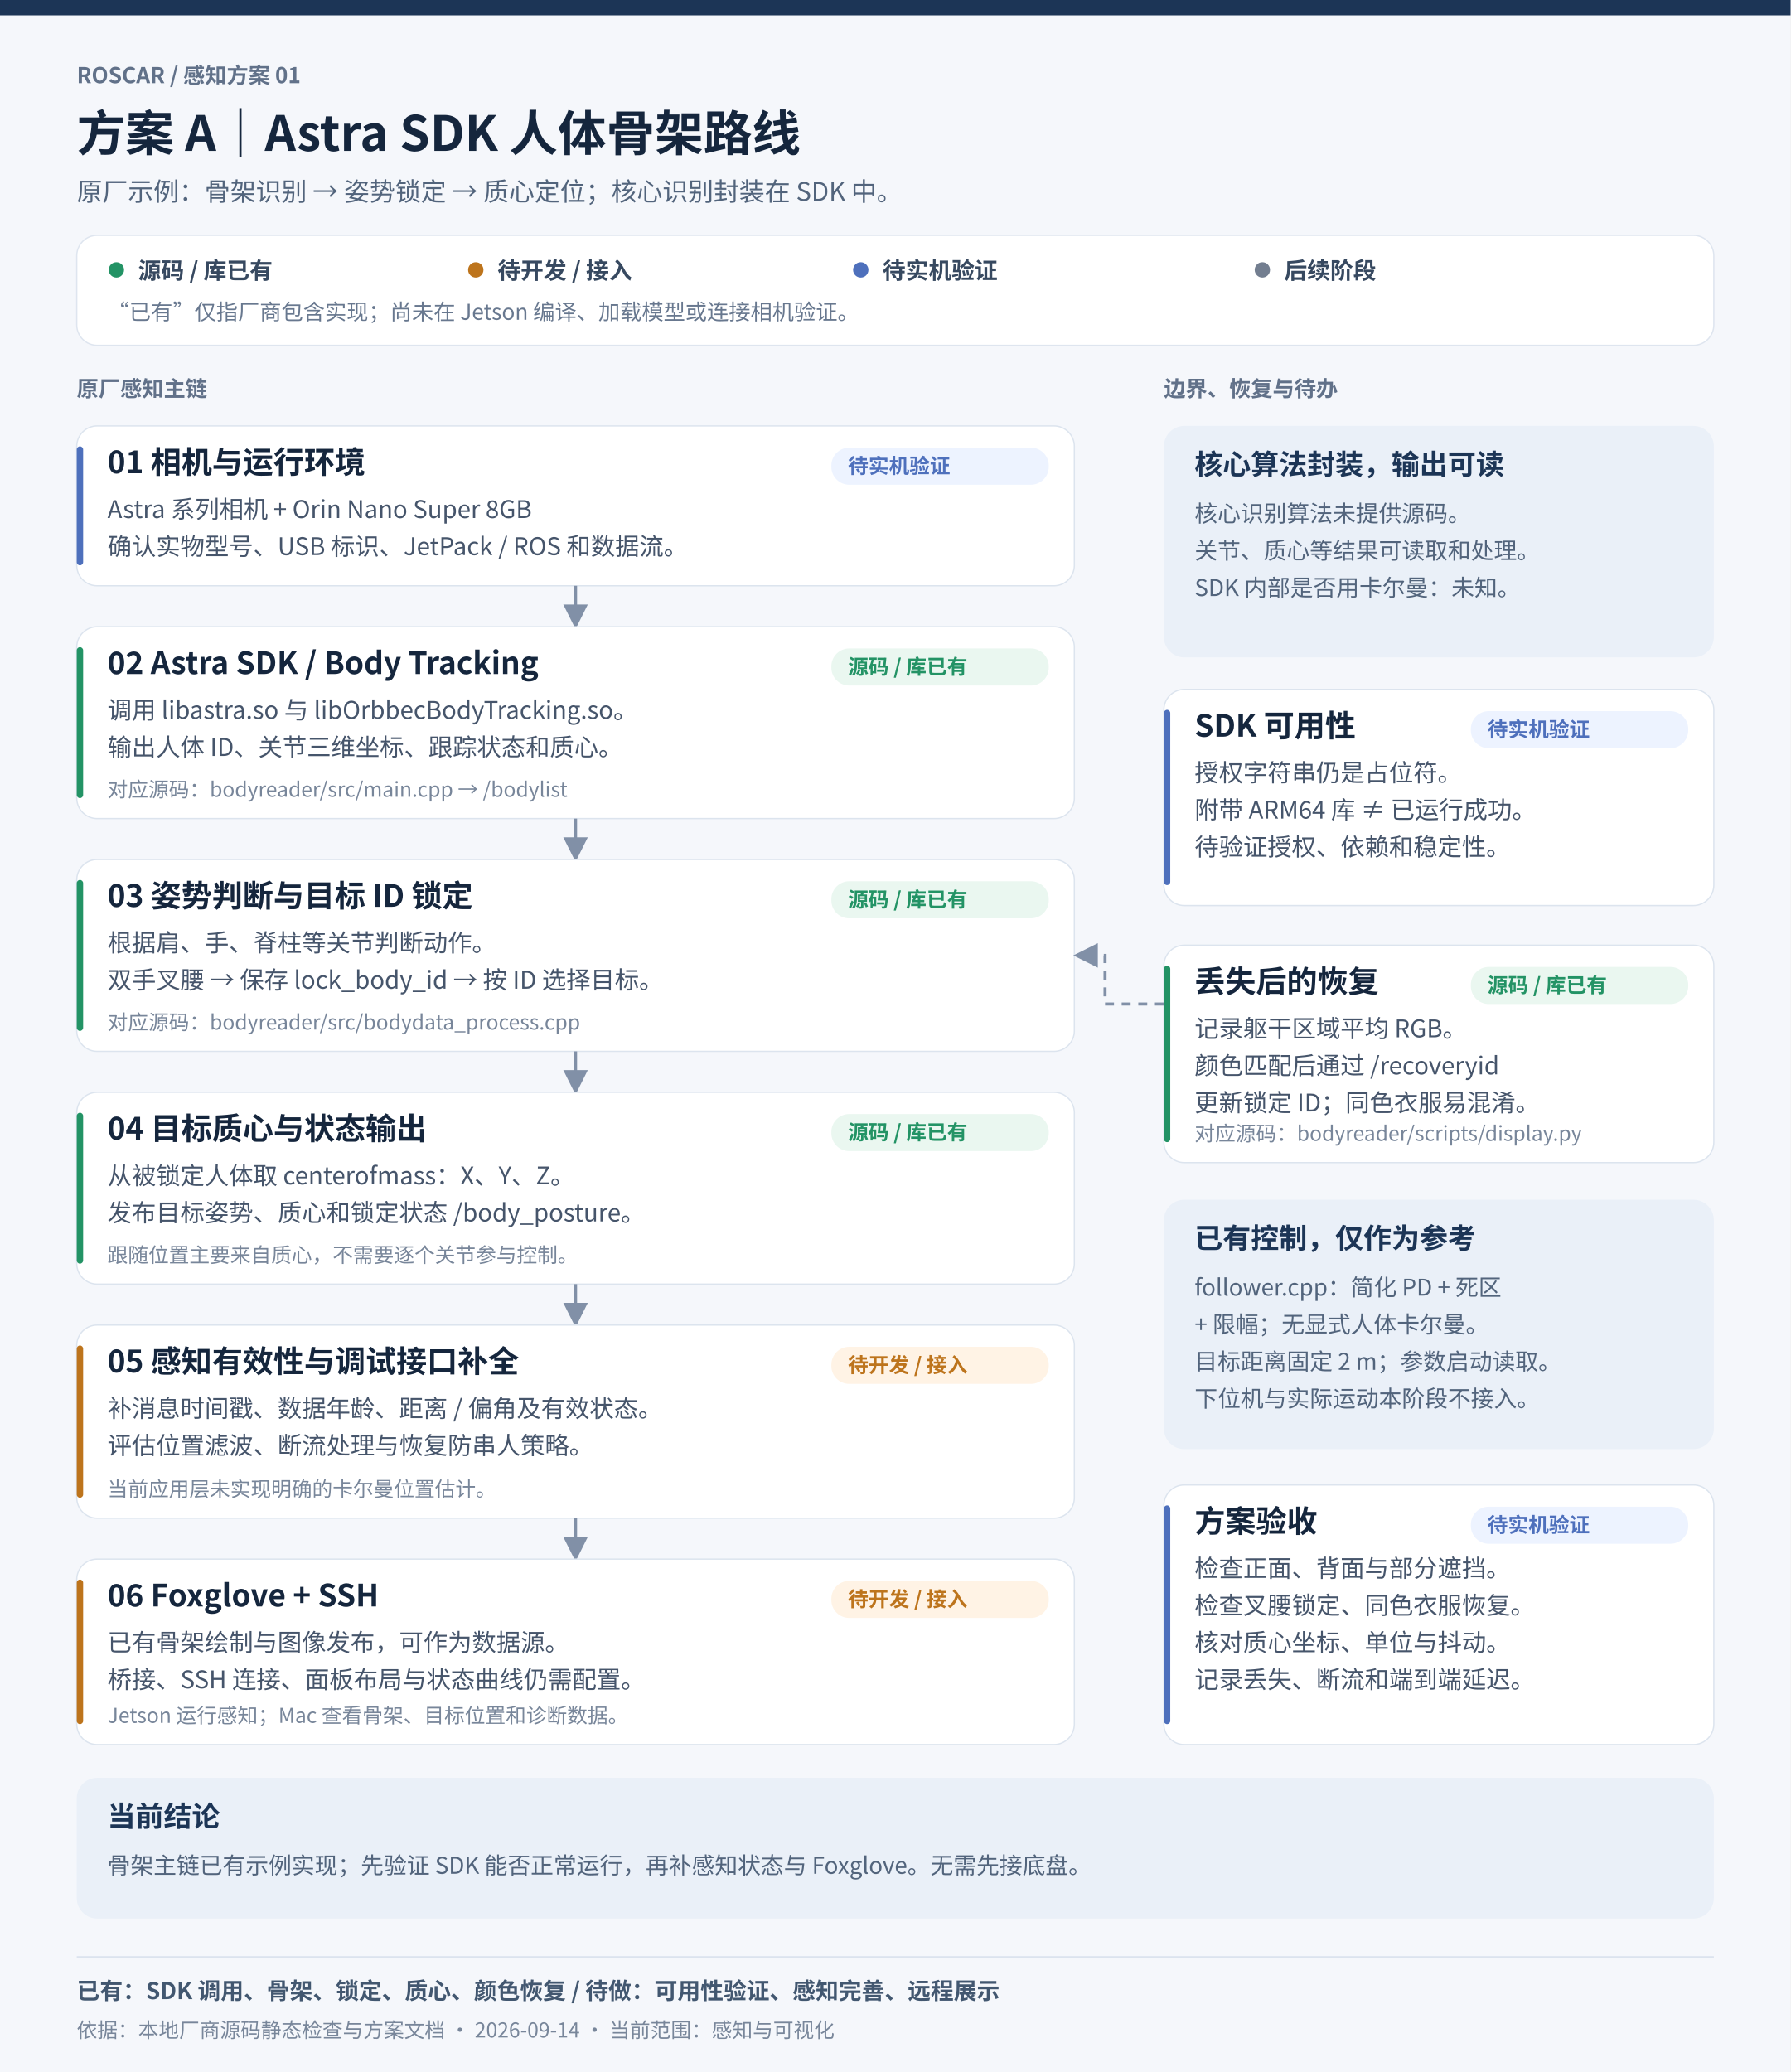
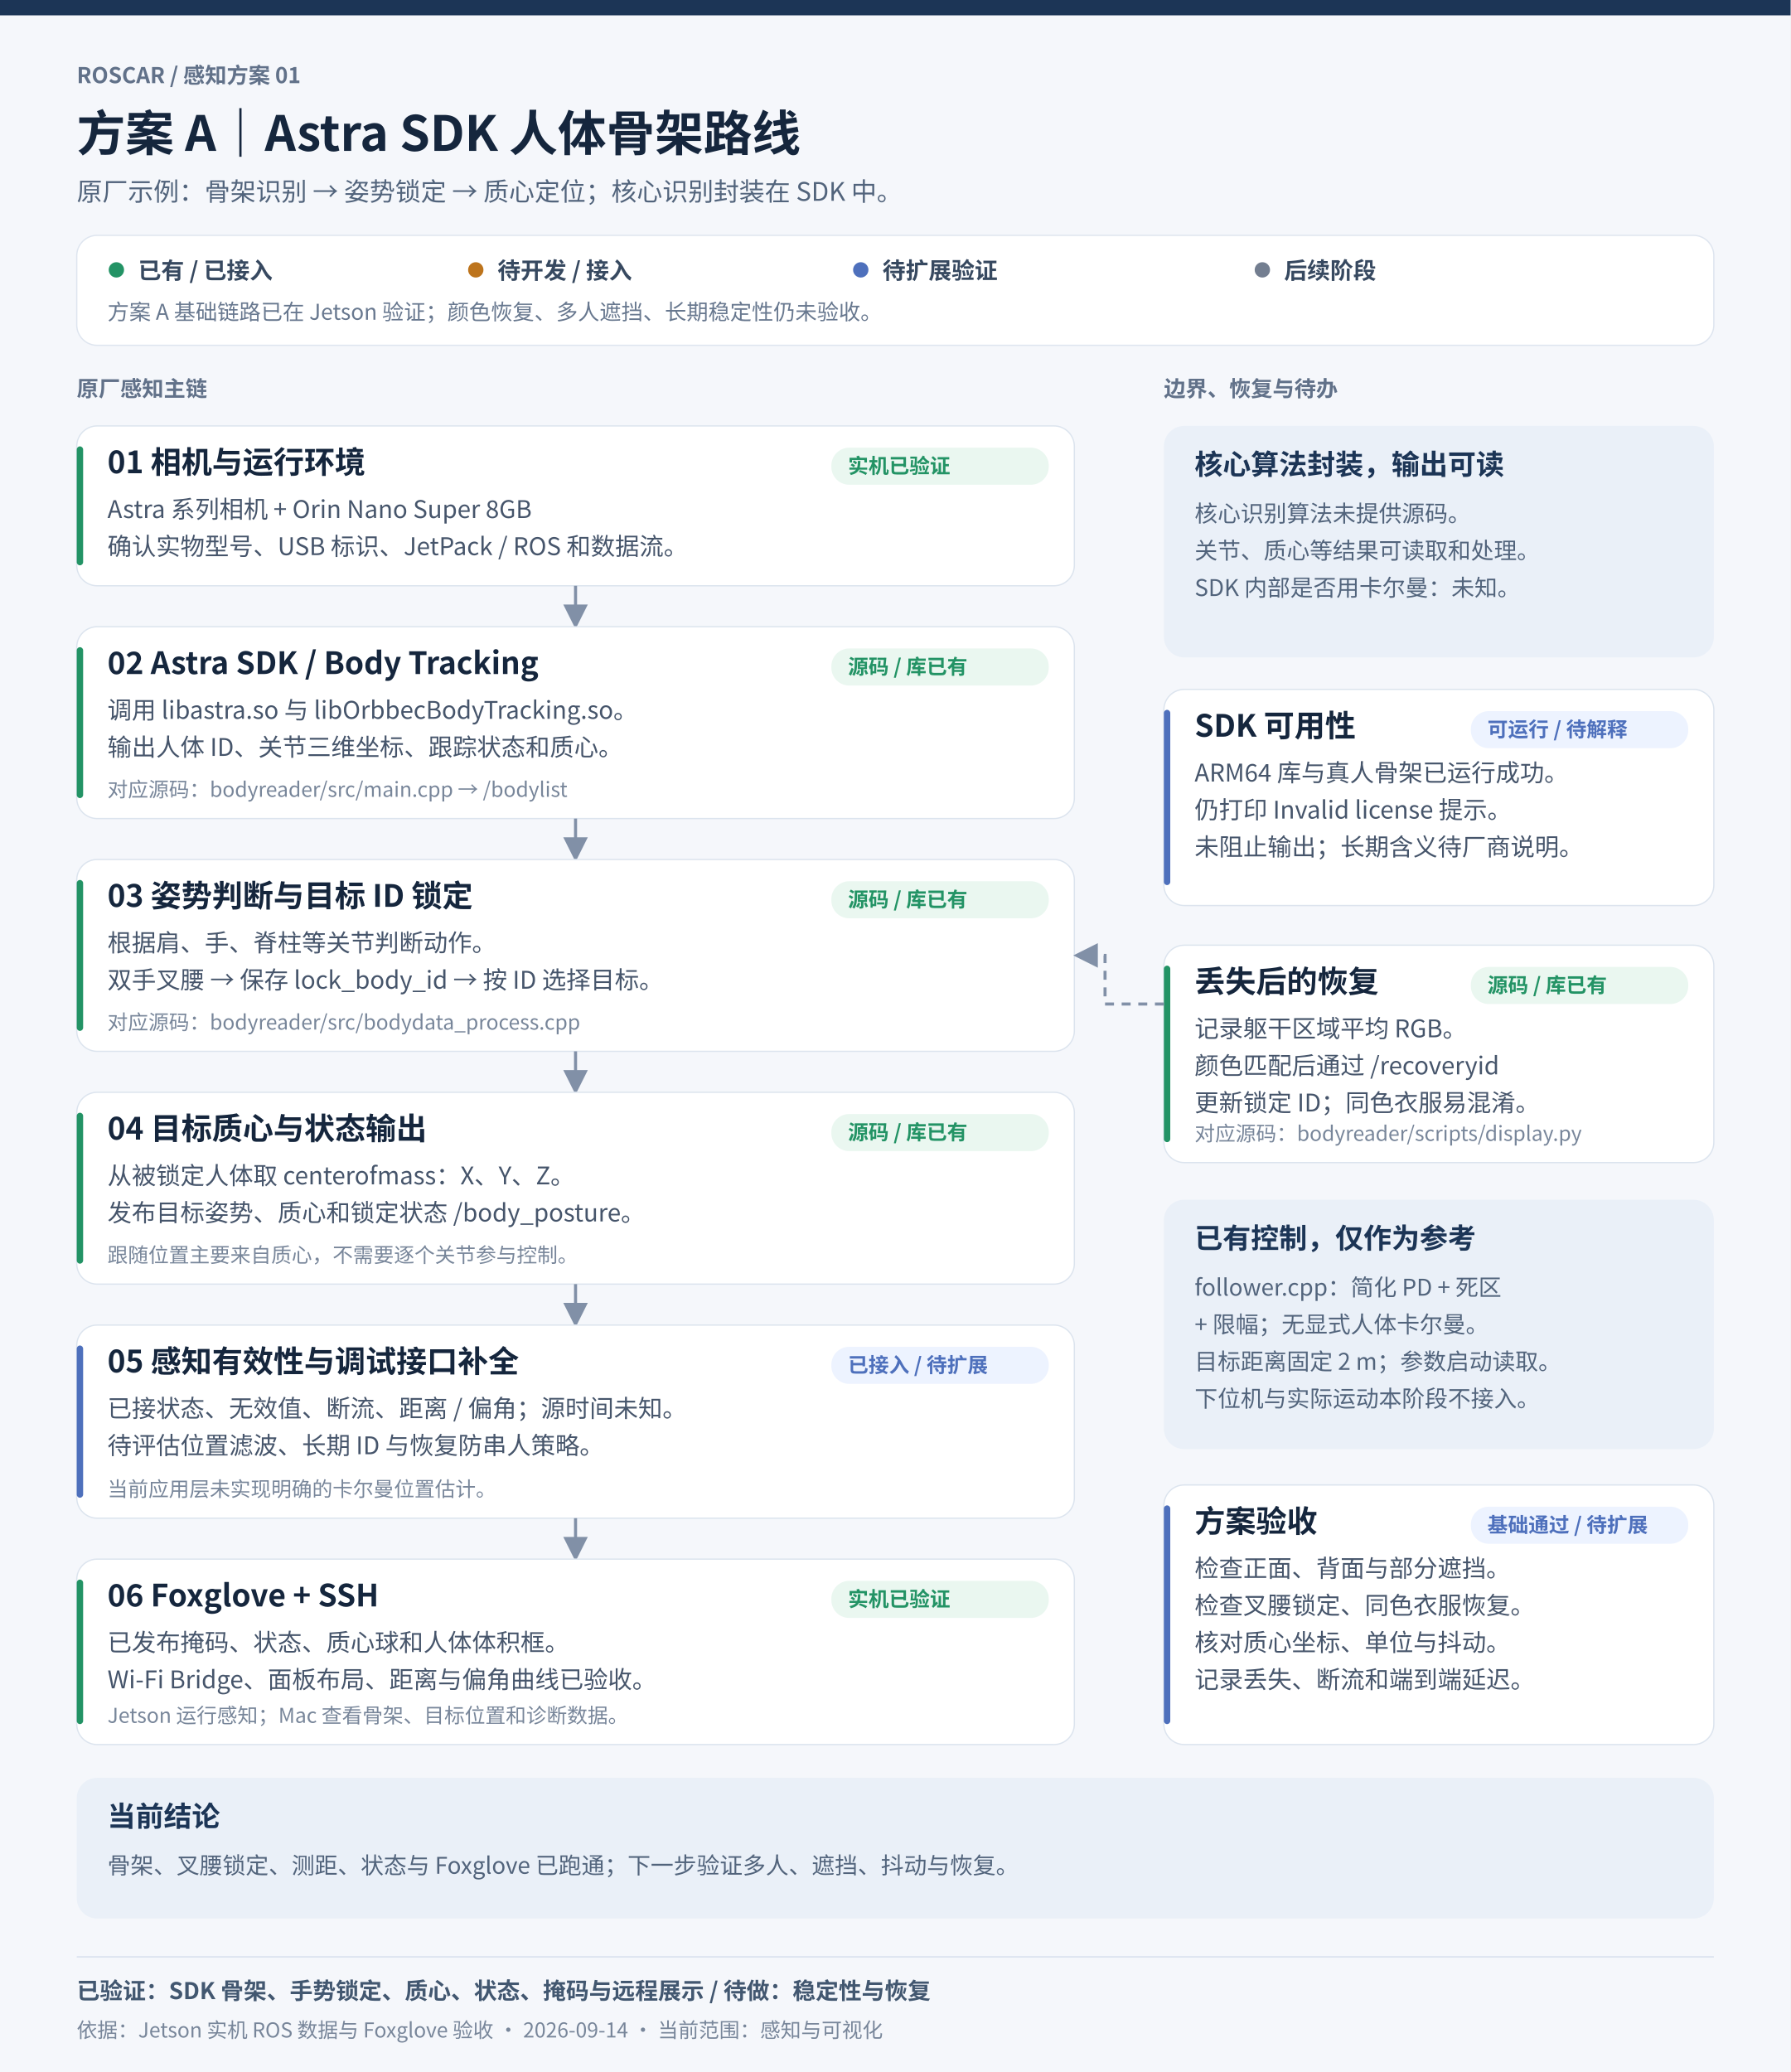
<svg xmlns="http://www.w3.org/2000/svg" width="1400" height="1620" viewBox="0 0 1400 1620" role="img" aria-labelledby="title desc">
  <defs>
    <marker id="arrow" viewBox="0 0 10 10" refX="8" refY="5" markerWidth="8" markerHeight="8" orient="auto-start-reverse">
      <path d="M0 0 L10 5 L0 10 Z" fill="#8190A7" />
    </marker>
    <style>text{font-family:"PingFang SC","Microsoft YaHei","Noto Sans CJK SC",sans-serif}.body{fill:#46556B;font-size:19px}.small{fill:#68788F;font-size:16px}.nodeTitle{fill:#15263D;font-size:24px;font-weight:600}.section{fill:#617189;font-size:17px;font-weight:600;letter-spacing:1px}.edge{fill:none;stroke:#8190A7;stroke-width:2.4;marker-end:url(#arrow)}</style>
  </defs>
  <rect width="1400" height="1620" fill="#F5F7FB" />
  <rect x="0" y="0" width="1400" height="12" fill="#1C3556" />
  <text x="60" y="65" font-size="17" fill="#617189" font-weight="600">ROSCAR  /  感知方案 01</text>
  <text x="60" y="118" font-size="38" fill="#15263D" font-weight="650">方案 A｜Astra SDK 人体骨架路线</text>
  <text x="60" y="157" font-size="20" fill="#52647C" font-weight="400">原厂示例：骨架识别 → 姿势锁定 → 质心定位；核心识别封装在 SDK 中。</text>
  <rect x="60" y="184" width="1280" height="86" rx="16" fill="white" stroke="#DEE5EF" />
  <circle cx="91" cy="211" r="6" fill="#239365" />
-   <text x="108" y="218" font-size="18" fill="#374960" font-weight="550">源码 / 库已有</text>
+   <text x="108" y="218" font-size="18" fill="#374960" font-weight="550">已有 / 已接入</text>
  <circle cx="372" cy="211" r="6" fill="#BD741C" />
  <text x="389" y="218" font-size="18" fill="#374960" font-weight="550">待开发 / 接入</text>
  <circle cx="673" cy="211" r="6" fill="#4E70BC" />
-   <text x="690" y="218" font-size="18" fill="#374960" font-weight="550">待实机验证</text>
+   <text x="690" y="218" font-size="18" fill="#374960" font-weight="550">待扩展验证</text>
  <circle cx="987" cy="211" r="6" fill="#737E90" />
  <text x="1004" y="218" font-size="18" fill="#374960" font-weight="550">后续阶段</text>
-   <text x="84" y="250" font-size="17" fill="#68788F" font-weight="400">“已有”仅指厂商包含实现；尚未在 Jetson 编译、加载模型或连接相机验证。</text>
+   <text x="84" y="250" font-size="17" fill="#68788F" font-weight="400">方案 A 基础链路已在 Jetson 验证；颜色恢复、多人遮挡、长期稳定性仍未验收。</text>
  <text x="60" y="310" font-size="17" fill="#617189" font-weight="600">原厂感知主链</text>
  <text x="910" y="310" font-size="17" fill="#617189" font-weight="600">边界、恢复与待办</text>
  <rect x="60" y="333" width="780" height="125" rx="16" fill="white" stroke="#DCE4EE" />
-   <rect x="60" y="349" width="5" height="93" rx="2.5" fill="#4E70BC" />
+   <rect x="60" y="349" width="5" height="93" rx="2.5" fill="#239365" />
  <text x="84" y="370" font-size="24" fill="#15263D" font-weight="600">01  相机与运行环境</text>
-   <rect x="650" y="350" width="170" height="29" rx="14" fill="#EDF3FF" />
-   <text x="663" y="370" font-size="16" fill="#4E70BC" font-weight="550">待实机验证</text>
+   <rect x="650" y="350" width="170" height="29" rx="14" fill="#EAF7F0" />
+   <text x="663" y="370" font-size="16" fill="#239365" font-weight="550">实机已验证</text>
  <text x="84" y="405" font-size="19" fill="#46556B" font-weight="400">Astra 系列相机 + Orin Nano Super 8GB</text>
  <text x="84" y="434" font-size="19" fill="#46556B" font-weight="400">确认实物型号、USB 标识、JetPack / ROS 和数据流。</text>
  <path d="M450 458 V488" class="edge" />
  <rect x="60" y="490" width="780" height="150" rx="16" fill="white" stroke="#DCE4EE" />
  <rect x="60" y="506" width="5" height="118" rx="2.5" fill="#239365" />
  <text x="84" y="527" font-size="24" fill="#15263D" font-weight="600">02  Astra SDK / Body Tracking</text>
  <rect x="650" y="507" width="170" height="29" rx="14" fill="#EAF7F0" />
  <text x="663" y="527" font-size="16" fill="#239365" font-weight="550">源码 / 库已有</text>
  <text x="84" y="562" font-size="19" fill="#46556B" font-weight="400">调用 libastra.so 与 libOrbbecBodyTracking.so。</text>
  <text x="84" y="591" font-size="19" fill="#46556B" font-weight="400">输出人体 ID、关节三维坐标、跟踪状态和质心。</text>
  <text x="84" y="623" font-size="16" fill="#78869A" font-weight="400">对应源码：bodyreader/src/main.cpp → /bodylist</text>
  <rect x="910" y="333" width="430" height="181" rx="16" fill="#EAF0F8" />
  <text x="934" y="371" font-size="22" fill="#1C3556" font-weight="600">核心算法封装，输出可读</text>
  <text x="934" y="408" font-size="18" fill="#52647C" font-weight="400">核心识别算法未提供源码。</text>
  <text x="934" y="437" font-size="18" fill="#52647C" font-weight="400">关节、质心等结果可读取和处理。</text>
  <text x="934" y="466" font-size="18" fill="#52647C" font-weight="400">SDK 内部是否用卡尔曼：未知。</text>
  <rect x="910" y="539" width="430" height="169" rx="16" fill="white" stroke="#DCE4EE" />
  <rect x="910" y="555" width="5" height="137" rx="2.5" fill="#4E70BC" />
  <text x="934" y="576" font-size="24" fill="#15263D" font-weight="600">SDK 可用性</text>
  <rect x="1150" y="556" width="170" height="29" rx="14" fill="#EDF3FF" />
-   <text x="1163" y="576" font-size="16" fill="#4E70BC" font-weight="550">待实机验证</text>
-   <text x="934" y="611" font-size="19" fill="#46556B" font-weight="400">授权字符串仍是占位符。</text>
-   <text x="934" y="640" font-size="19" fill="#46556B" font-weight="400">附带 ARM64 库 ≠ 已运行成功。</text>
-   <text x="934" y="669" font-size="19" fill="#46556B" font-weight="400">待验证授权、依赖和稳定性。</text>
+   <text x="1163" y="576" font-size="16" fill="#4E70BC" font-weight="550">可运行 / 待解释</text>
+   <text x="934" y="611" font-size="19" fill="#46556B" font-weight="400">ARM64 库与真人骨架已运行成功。</text>
+   <text x="934" y="640" font-size="19" fill="#46556B" font-weight="400">仍打印 Invalid license 提示。</text>
+   <text x="934" y="669" font-size="19" fill="#46556B" font-weight="400">未阻止输出；长期含义待厂商说明。</text>
  <path d="M450 640 V670" class="edge" />
  <rect x="60" y="672" width="780" height="150" rx="16" fill="white" stroke="#DCE4EE" />
  <rect x="60" y="688" width="5" height="118" rx="2.5" fill="#239365" />
  <text x="84" y="709" font-size="24" fill="#15263D" font-weight="600">03  姿势判断与目标 ID 锁定</text>
  <rect x="650" y="689" width="170" height="29" rx="14" fill="#EAF7F0" />
  <text x="663" y="709" font-size="16" fill="#239365" font-weight="550">源码 / 库已有</text>
  <text x="84" y="744" font-size="19" fill="#46556B" font-weight="400">根据肩、手、脊柱等关节判断动作。</text>
  <text x="84" y="773" font-size="19" fill="#46556B" font-weight="400">双手叉腰 → 保存 lock_body_id → 按 ID 选择目标。</text>
  <text x="84" y="805" font-size="16" fill="#78869A" font-weight="400">对应源码：bodyreader/src/bodydata_process.cpp</text>
  <rect x="910" y="739" width="430" height="170" rx="16" fill="white" stroke="#DCE4EE" />
  <rect x="910" y="755" width="5" height="138" rx="2.5" fill="#239365" />
  <text x="934" y="776" font-size="24" fill="#15263D" font-weight="600">丢失后的恢复</text>
  <rect x="1150" y="756" width="170" height="29" rx="14" fill="#EAF7F0" />
  <text x="1163" y="776" font-size="16" fill="#239365" font-weight="550">源码 / 库已有</text>
  <text x="934" y="811" font-size="19" fill="#46556B" font-weight="400">记录躯干区域平均 RGB。</text>
  <text x="934" y="840" font-size="19" fill="#46556B" font-weight="400">颜色匹配后通过 /recoveryid</text>
  <text x="934" y="869" font-size="19" fill="#46556B" font-weight="400">更新锁定 ID；同色衣服易混淆。</text>
  <text x="934" y="892" font-size="16" fill="#78869A" font-weight="400">对应源码：bodyreader/scripts/display.py</text>
  <path d="M910 785 H864 V747 H843" class="edge" stroke-dasharray="7 6" />
  <path d="M450 822 V852" class="edge" />
  <rect x="60" y="854" width="780" height="150" rx="16" fill="white" stroke="#DCE4EE" />
  <rect x="60" y="870" width="5" height="118" rx="2.5" fill="#239365" />
  <text x="84" y="891" font-size="24" fill="#15263D" font-weight="600">04  目标质心与状态输出</text>
  <rect x="650" y="871" width="170" height="29" rx="14" fill="#EAF7F0" />
  <text x="663" y="891" font-size="16" fill="#239365" font-weight="550">源码 / 库已有</text>
  <text x="84" y="926" font-size="19" fill="#46556B" font-weight="400">从被锁定人体取 centerofmass：X、Y、Z。</text>
  <text x="84" y="955" font-size="19" fill="#46556B" font-weight="400">发布目标姿势、质心和锁定状态 /body_posture。</text>
  <text x="84" y="987" font-size="16" fill="#78869A" font-weight="400">跟随位置主要来自质心，不需要逐个关节参与控制。</text>
  <rect x="910" y="938" width="430" height="195" rx="16" fill="#EAF0F8" />
  <text x="934" y="976" font-size="22" fill="#1C3556" font-weight="600">已有控制，仅作为参考</text>
  <text x="934" y="1013" font-size="18" fill="#52647C" font-weight="400">follower.cpp：简化 PD + 死区</text>
  <text x="934" y="1042" font-size="18" fill="#52647C" font-weight="400">+ 限幅；无显式人体卡尔曼。</text>
  <text x="934" y="1071" font-size="18" fill="#52647C" font-weight="400">目标距离固定 2 m；参数启动读取。</text>
  <text x="934" y="1100" font-size="18" fill="#52647C" font-weight="400">下位机与实际运动本阶段不接入。</text>
  <path d="M450 1004 V1034" class="edge" />
  <rect x="60" y="1036" width="780" height="151" rx="16" fill="white" stroke="#DCE4EE" />
-   <rect x="60" y="1052" width="5" height="119" rx="2.5" fill="#BD741C" />
+   <rect x="60" y="1052" width="5" height="119" rx="2.5" fill="#4E70BC" />
  <text x="84" y="1073" font-size="24" fill="#15263D" font-weight="600">05  感知有效性与调试接口补全</text>
-   <rect x="650" y="1053" width="170" height="29" rx="14" fill="#FFF3E5" />
-   <text x="663" y="1073" font-size="16" fill="#BD741C" font-weight="550">待开发 / 接入</text>
-   <text x="84" y="1108" font-size="19" fill="#46556B" font-weight="400">补消息时间戳、数据年龄、距离 / 偏角及有效状态。</text>
-   <text x="84" y="1137" font-size="19" fill="#46556B" font-weight="400">评估位置滤波、断流处理与恢复防串人策略。</text>
+   <rect x="650" y="1053" width="170" height="29" rx="14" fill="#EDF3FF" />
+   <text x="663" y="1073" font-size="16" fill="#4E70BC" font-weight="550">已接入 / 待扩展</text>
+   <text x="84" y="1108" font-size="19" fill="#46556B" font-weight="400">已接状态、无效值、断流、距离 / 偏角；源时间未知。</text>
+   <text x="84" y="1137" font-size="19" fill="#46556B" font-weight="400">待评估位置滤波、长期 ID 与恢复防串人策略。</text>
  <text x="84" y="1170" font-size="16" fill="#78869A" font-weight="400">当前应用层未实现明确的卡尔曼位置估计。</text>
  <path d="M450 1187 V1217" class="edge" />
  <rect x="60" y="1219" width="780" height="145" rx="16" fill="white" stroke="#DCE4EE" />
-   <rect x="60" y="1235" width="5" height="113" rx="2.5" fill="#BD741C" />
+   <rect x="60" y="1235" width="5" height="113" rx="2.5" fill="#239365" />
  <text x="84" y="1256" font-size="24" fill="#15263D" font-weight="600">06  Foxglove + SSH</text>
-   <rect x="650" y="1236" width="170" height="29" rx="14" fill="#FFF3E5" />
-   <text x="663" y="1256" font-size="16" fill="#BD741C" font-weight="550">待开发 / 接入</text>
-   <text x="84" y="1291" font-size="19" fill="#46556B" font-weight="400">已有骨架绘制与图像发布，可作为数据源。</text>
-   <text x="84" y="1320" font-size="19" fill="#46556B" font-weight="400">桥接、SSH 连接、面板布局与状态曲线仍需配置。</text>
+   <rect x="650" y="1236" width="170" height="29" rx="14" fill="#EAF7F0" />
+   <text x="663" y="1256" font-size="16" fill="#239365" font-weight="550">实机已验证</text>
+   <text x="84" y="1291" font-size="19" fill="#46556B" font-weight="400">已发布掩码、状态、质心球和人体体积框。</text>
+   <text x="84" y="1320" font-size="19" fill="#46556B" font-weight="400">Wi-Fi Bridge、面板布局、距离与偏角曲线已验收。</text>
  <text x="84" y="1347" font-size="16" fill="#78869A" font-weight="400">Jetson 运行感知；Mac 查看骨架、目标位置和诊断数据。</text>
  <rect x="910" y="1161" width="430" height="203" rx="16" fill="white" stroke="#DCE4EE" />
  <rect x="910" y="1177" width="5" height="171" rx="2.5" fill="#4E70BC" />
  <text x="934" y="1198" font-size="24" fill="#15263D" font-weight="600">方案验收</text>
  <rect x="1150" y="1178" width="170" height="29" rx="14" fill="#EDF3FF" />
-   <text x="1163" y="1198" font-size="16" fill="#4E70BC" font-weight="550">待实机验证</text>
+   <text x="1163" y="1198" font-size="16" fill="#4E70BC" font-weight="550">基础通过 / 待扩展</text>
  <text x="934" y="1233" font-size="19" fill="#46556B" font-weight="400">检查正面、背面与部分遮挡。</text>
  <text x="934" y="1262" font-size="19" fill="#46556B" font-weight="400">检查叉腰锁定、同色衣服恢复。</text>
  <text x="934" y="1291" font-size="19" fill="#46556B" font-weight="400">核对质心坐标、单位与抖动。</text>
  <text x="934" y="1320" font-size="19" fill="#46556B" font-weight="400">记录丢失、断流和端到端延迟。</text>
  <rect x="60" y="1390" width="1280" height="110" rx="16" fill="#EAF0F8" />
  <text x="84" y="1428" font-size="22" fill="#1C3556" font-weight="600">当前结论</text>
-   <text x="84" y="1465" font-size="18" fill="#52647C" font-weight="400">骨架主链已有示例实现；先验证 SDK 能否正常运行，再补感知状态与 Foxglove。无需先接底盘。</text>
+   <text x="84" y="1465" font-size="18" fill="#52647C" font-weight="400">骨架、叉腰锁定、测距、状态与 Foxglove 已跑通；下一步验证多人、遮挡、抖动与恢复。</text>
  <line x1="60" y1="1530" x2="1340" y2="1530" stroke="#D7E0EC" />
-   <text x="60" y="1563" font-size="18" fill="#425770" font-weight="550">已有：SDK 调用、骨架、锁定、质心、颜色恢复  /  待做：可用性验证、感知完善、远程展示</text>
-   <text x="60" y="1593" font-size="16" fill="#78869A" font-weight="400">依据：本地厂商源码静态检查与方案文档  ·  2026-09-14  ·  当前范围：感知与可视化</text>
+   <text x="60" y="1563" font-size="18" fill="#425770" font-weight="550">已验证：SDK 骨架、手势锁定、质心、状态、掩码与远程展示  /  待做：稳定性与恢复</text>
+   <text x="60" y="1593" font-size="16" fill="#78869A" font-weight="400">依据：Jetson 实机 ROS 数据与 Foxglove 验收  ·  2026-09-14  ·  当前范围：感知与可视化</text>
</svg>
